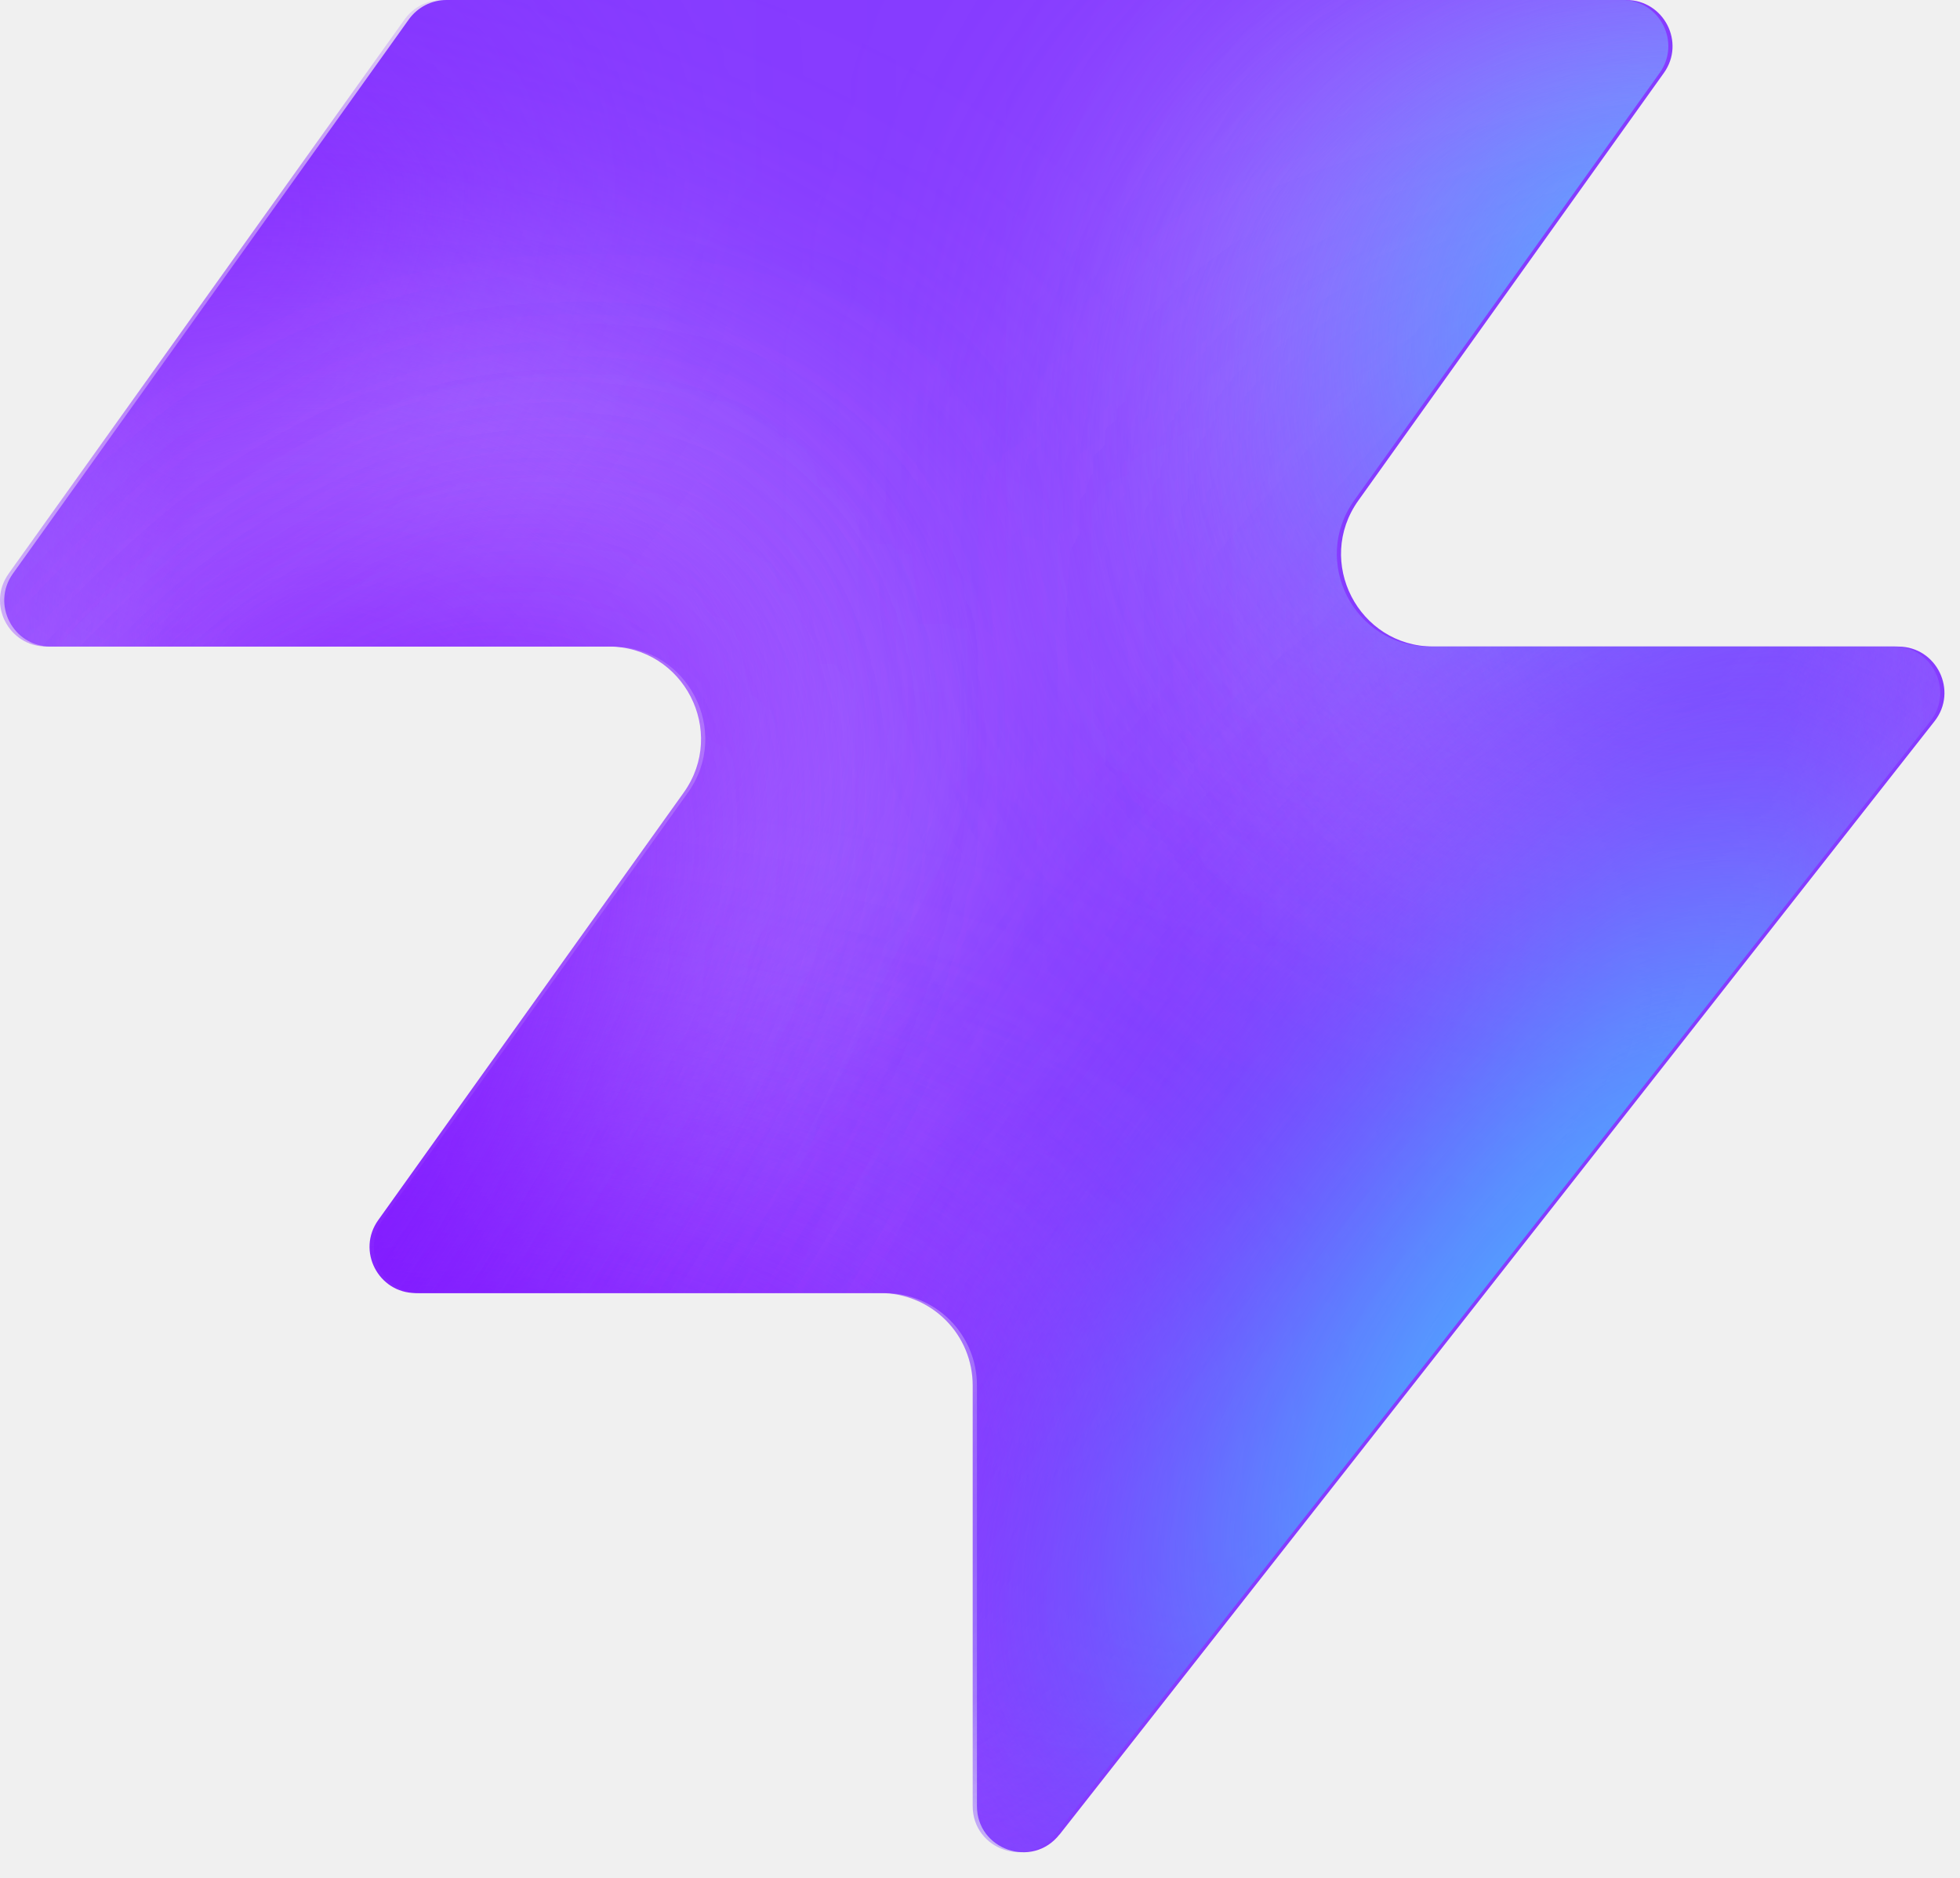
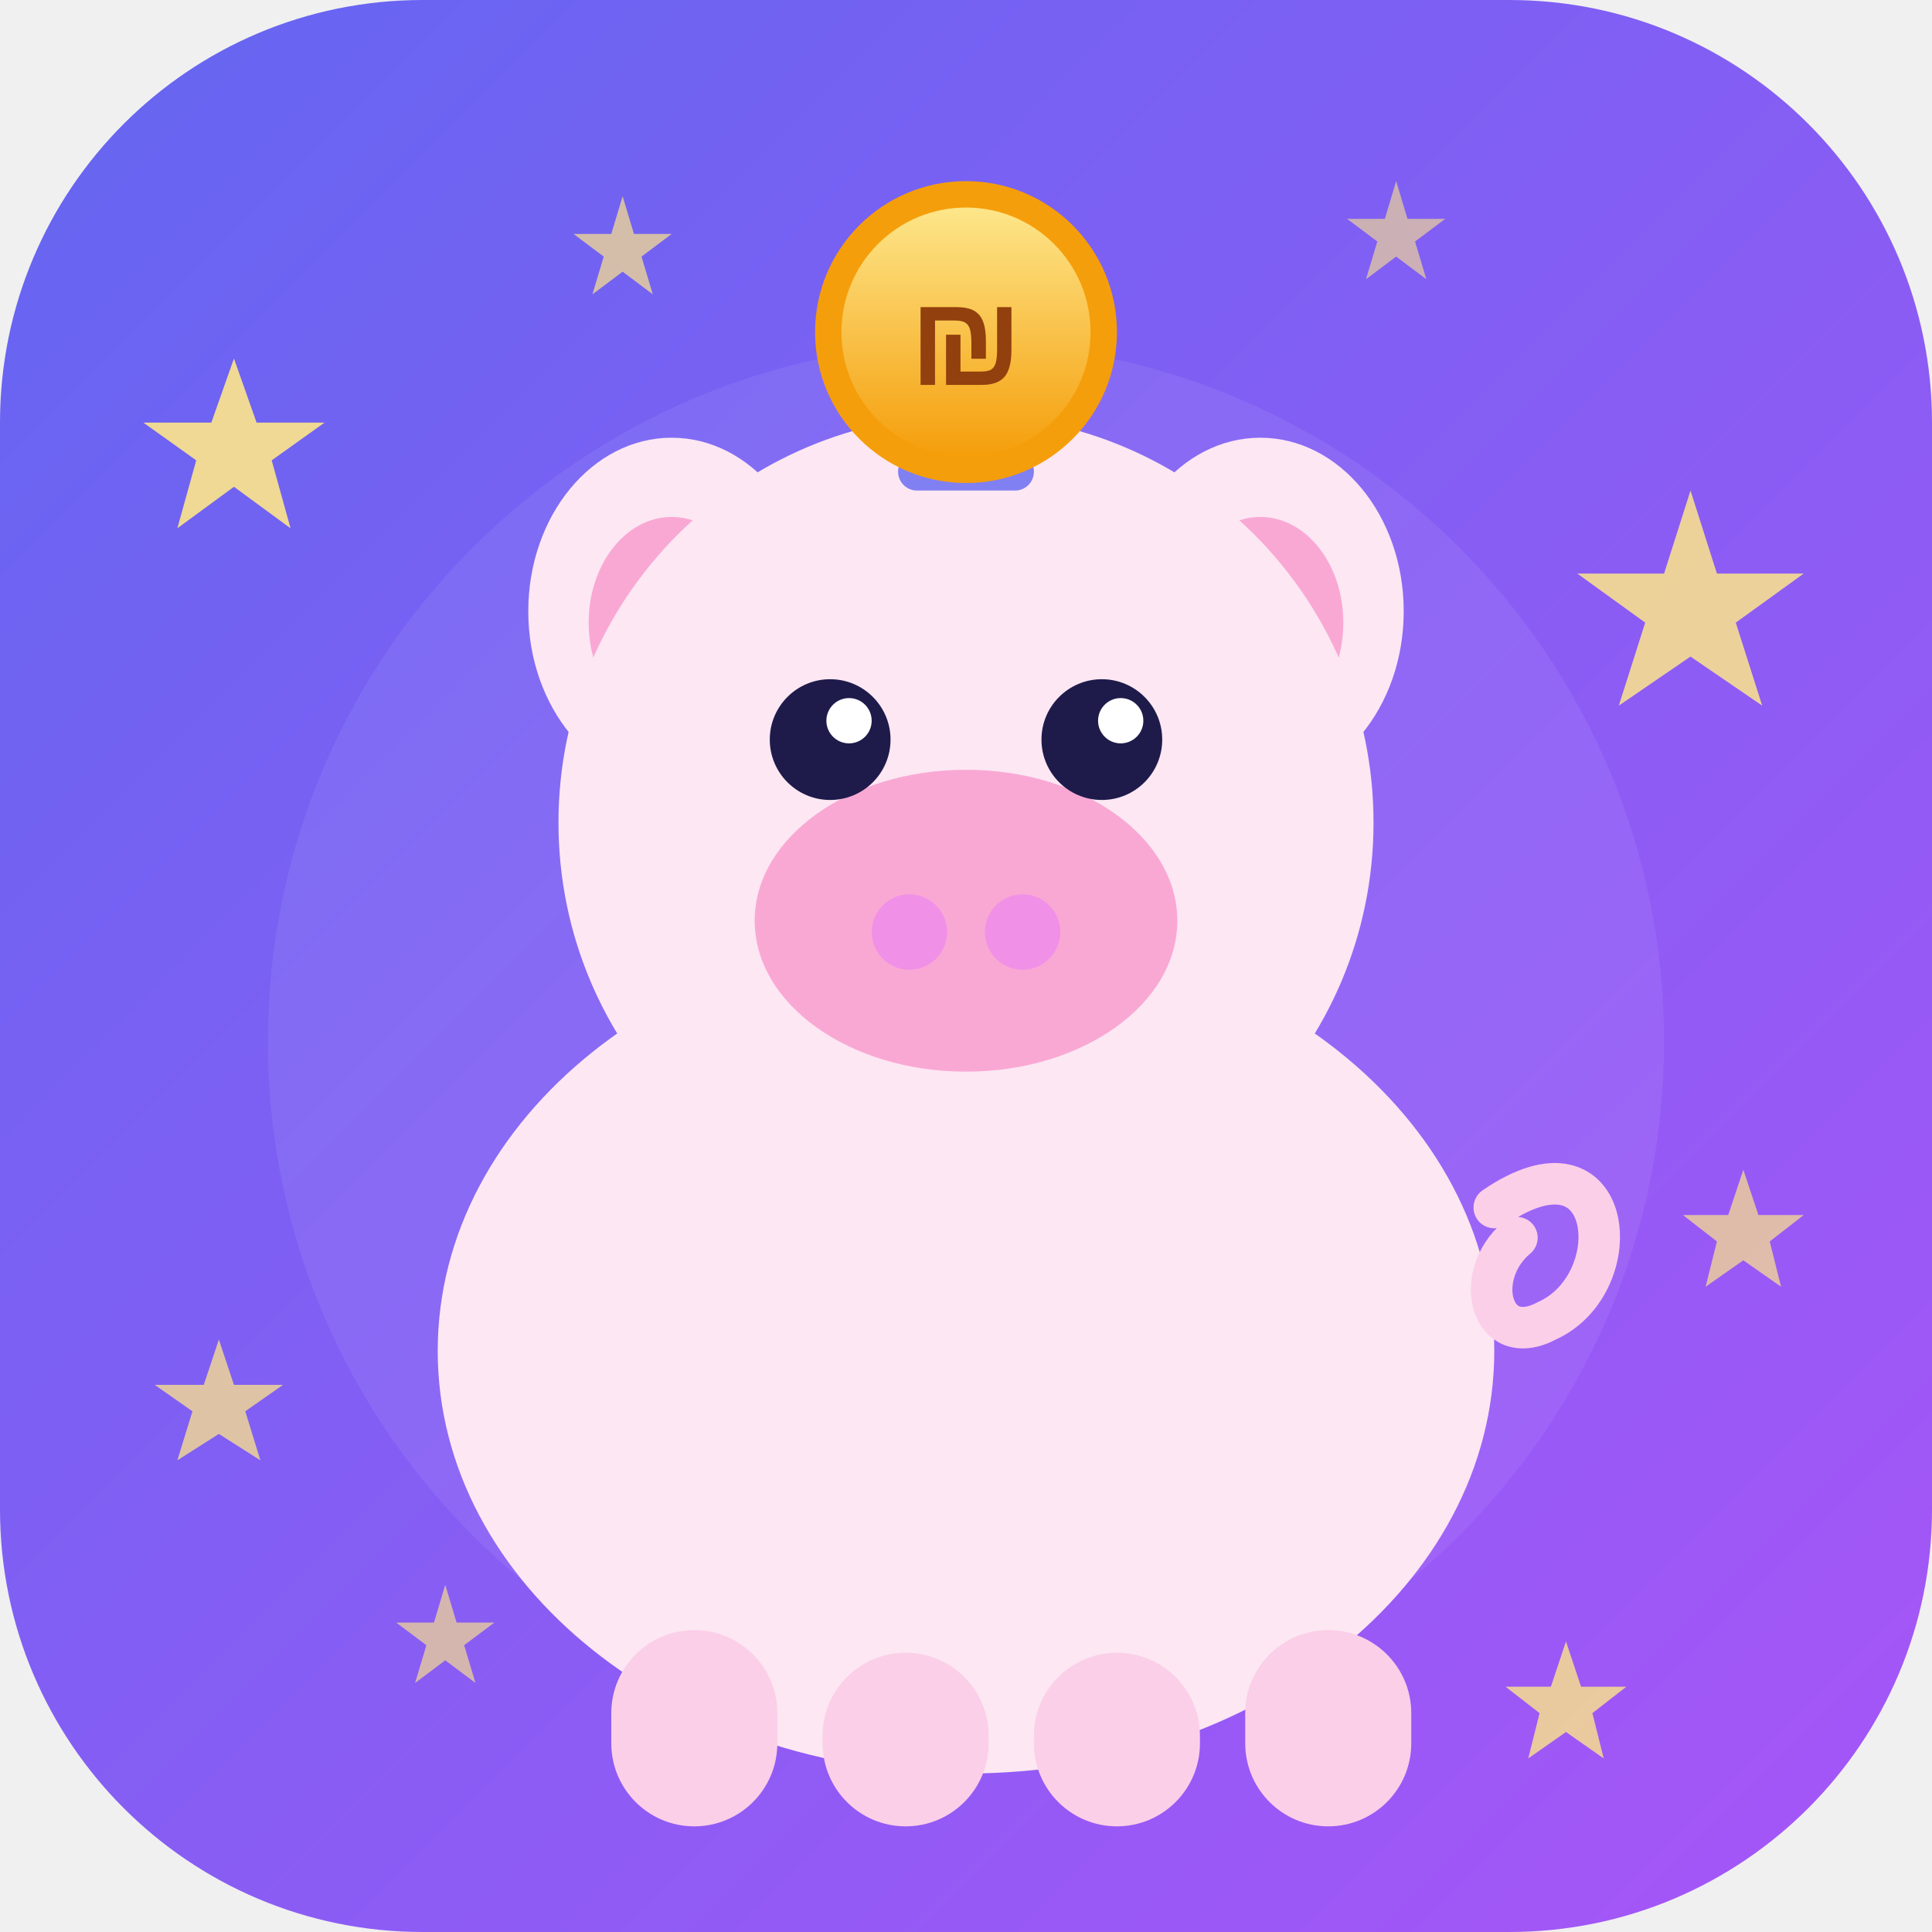
- <svg xmlns="http://www.w3.org/2000/svg" width="48" height="46" fill="none" viewBox="0 0 48 46">
-   <path fill="#863bff" d="M25.946 44.938c-.664.845-2.021.375-2.021-.698V33.937a2.26 2.26 0 0 0-2.262-2.262H10.287c-.92 0-1.456-1.04-.92-1.788l7.48-10.471c1.07-1.497 0-3.578-1.842-3.578H1.237c-.92 0-1.456-1.04-.92-1.788L10.013.474c.214-.297.556-.474.92-.474h28.894c.92 0 1.456 1.04.92 1.788l-7.48 10.471c-1.07 1.498 0 3.579 1.842 3.579h11.377c.943 0 1.473 1.088.89 1.83L25.947 44.94z" style="fill:#863bff;fill:color(display-p3 .525 .23 1);fill-opacity:1" />
-   <mask id="a" width="48" height="46" x="0" y="0" maskUnits="userSpaceOnUse" style="mask-type:alpha">
-     <path fill="#000" d="M25.842 44.938c-.664.844-2.021.375-2.021-.698V33.937a2.26 2.26 0 0 0-2.262-2.262H10.183c-.92 0-1.456-1.04-.92-1.788l7.48-10.471c1.07-1.498 0-3.579-1.842-3.579H1.133c-.92 0-1.456-1.04-.92-1.787L9.91.473c.214-.297.556-.474.92-.474h28.894c.92 0 1.456 1.04.92 1.788l-7.48 10.471c-1.07 1.498 0 3.578 1.842 3.578h11.377c.943 0 1.473 1.088.89 1.832L25.843 44.94z" style="fill:#000;fill-opacity:1" />
-   </mask>
-   <g mask="url(#a)">
-     <g filter="url(#b)">
-       <ellipse cx="5.508" cy="14.704" fill="#ede6ff" rx="5.508" ry="14.704" style="fill:#ede6ff;fill:color(display-p3 .927 .903 1);fill-opacity:1" transform="matrix(.00324 1 1 -.00324 -4.47 31.516)" />
-     </g>
-     <g filter="url(#c)">
-       <ellipse cx="10.399" cy="29.851" fill="#ede6ff" rx="10.399" ry="29.851" style="fill:#ede6ff;fill:color(display-p3 .927 .903 1);fill-opacity:1" transform="matrix(.00324 1 1 -.00324 -39.328 7.883)" />
-     </g>
-     <g filter="url(#d)">
-       <ellipse cx="5.508" cy="30.487" fill="#7e14ff" rx="5.508" ry="30.487" style="fill:#7e14ff;fill:color(display-p3 .492 .077 1);fill-opacity:1" transform="rotate(89.814 -25.913 -14.639)scale(1 -1)" />
-     </g>
-     <g filter="url(#e)">
-       <ellipse cx="5.508" cy="30.599" fill="#7e14ff" rx="5.508" ry="30.599" style="fill:#7e14ff;fill:color(display-p3 .492 .077 1);fill-opacity:1" transform="rotate(89.814 -32.644 -3.334)scale(1 -1)" />
-     </g>
-     <g filter="url(#f)">
-       <ellipse cx="5.508" cy="30.599" fill="#7e14ff" rx="5.508" ry="30.599" style="fill:#7e14ff;fill:color(display-p3 .492 .077 1);fill-opacity:1" transform="matrix(.00324 1 1 -.00324 -34.34 30.47)" />
-     </g>
-     <g filter="url(#g)">
-       <ellipse cx="14.072" cy="22.078" fill="#ede6ff" rx="14.072" ry="22.078" style="fill:#ede6ff;fill:color(display-p3 .927 .903 1);fill-opacity:1" transform="rotate(93.35 24.506 48.493)scale(-1 1)" />
-     </g>
-     <g filter="url(#h)">
-       <ellipse cx="3.47" cy="21.501" fill="#7e14ff" rx="3.47" ry="21.501" style="fill:#7e14ff;fill:color(display-p3 .492 .077 1);fill-opacity:1" transform="rotate(89.009 28.708 47.59)scale(-1 1)" />
-     </g>
-     <g filter="url(#i)">
-       <ellipse cx="3.47" cy="21.501" fill="#7e14ff" rx="3.47" ry="21.501" style="fill:#7e14ff;fill:color(display-p3 .492 .077 1);fill-opacity:1" transform="rotate(89.009 28.708 47.59)scale(-1 1)" />
-     </g>
-     <g filter="url(#j)">
-       <ellipse cx=".387" cy="8.972" fill="#7e14ff" rx="4.407" ry="29.108" style="fill:#7e14ff;fill:color(display-p3 .492 .077 1);fill-opacity:1" transform="rotate(39.51 .387 8.972)" />
-     </g>
-     <g filter="url(#k)">
-       <ellipse cx="47.523" cy="-6.092" fill="#7e14ff" rx="4.407" ry="29.108" style="fill:#7e14ff;fill:color(display-p3 .492 .077 1);fill-opacity:1" transform="rotate(37.892 47.523 -6.092)" />
-     </g>
-     <g filter="url(#l)">
-       <ellipse cx="41.412" cy="6.333" fill="#47bfff" rx="5.971" ry="9.665" style="fill:#47bfff;fill:color(display-p3 .28 .748 1);fill-opacity:1" transform="rotate(37.892 41.412 6.333)" />
-     </g>
-     <g filter="url(#m)">
-       <ellipse cx="-1.879" cy="38.332" fill="#7e14ff" rx="4.407" ry="29.108" style="fill:#7e14ff;fill:color(display-p3 .492 .077 1);fill-opacity:1" transform="rotate(37.892 -1.88 38.332)" />
-     </g>
-     <g filter="url(#n)">
-       <ellipse cx="-1.879" cy="38.332" fill="#7e14ff" rx="4.407" ry="29.108" style="fill:#7e14ff;fill:color(display-p3 .492 .077 1);fill-opacity:1" transform="rotate(37.892 -1.88 38.332)" />
-     </g>
-     <g filter="url(#o)">
-       <ellipse cx="35.651" cy="29.907" fill="#7e14ff" rx="4.407" ry="29.108" style="fill:#7e14ff;fill:color(display-p3 .492 .077 1);fill-opacity:1" transform="rotate(37.892 35.651 29.907)" />
-     </g>
-     <g filter="url(#p)">
-       <ellipse cx="38.418" cy="32.4" fill="#47bfff" rx="5.971" ry="15.297" style="fill:#47bfff;fill:color(display-p3 .28 .748 1);fill-opacity:1" transform="rotate(37.892 38.418 32.4)" />
-     </g>
-   </g>
+ <svg xmlns="http://www.w3.org/2000/svg" viewBox="0 0 512 512">
  <defs>
-     <filter id="b" width="60.045" height="41.654" x="-19.77" y="16.149" color-interpolation-filters="sRGB" filterUnits="userSpaceOnUse">
-       <feFlood flood-opacity="0" result="BackgroundImageFix" />
-       <feBlend in="SourceGraphic" in2="BackgroundImageFix" result="shape" />
-       <feGaussianBlur result="effect1_foregroundBlur_2002_17158" stdDeviation="7.659" />
-     </filter>
-     <filter id="c" width="90.34" height="51.437" x="-54.613" y="-7.533" color-interpolation-filters="sRGB" filterUnits="userSpaceOnUse">
-       <feFlood flood-opacity="0" result="BackgroundImageFix" />
-       <feBlend in="SourceGraphic" in2="BackgroundImageFix" result="shape" />
-       <feGaussianBlur result="effect1_foregroundBlur_2002_17158" stdDeviation="7.659" />
-     </filter>
-     <filter id="d" width="79.355" height="29.4" x="-49.64" y="2.03" color-interpolation-filters="sRGB" filterUnits="userSpaceOnUse">
-       <feFlood flood-opacity="0" result="BackgroundImageFix" />
-       <feBlend in="SourceGraphic" in2="BackgroundImageFix" result="shape" />
-       <feGaussianBlur result="effect1_foregroundBlur_2002_17158" stdDeviation="4.596" />
-     </filter>
-     <filter id="e" width="79.579" height="29.4" x="-45.045" y="20.029" color-interpolation-filters="sRGB" filterUnits="userSpaceOnUse">
-       <feFlood flood-opacity="0" result="BackgroundImageFix" />
-       <feBlend in="SourceGraphic" in2="BackgroundImageFix" result="shape" />
-       <feGaussianBlur result="effect1_foregroundBlur_2002_17158" stdDeviation="4.596" />
-     </filter>
-     <filter id="f" width="79.579" height="29.4" x="-43.513" y="21.178" color-interpolation-filters="sRGB" filterUnits="userSpaceOnUse">
-       <feFlood flood-opacity="0" result="BackgroundImageFix" />
-       <feBlend in="SourceGraphic" in2="BackgroundImageFix" result="shape" />
-       <feGaussianBlur result="effect1_foregroundBlur_2002_17158" stdDeviation="4.596" />
-     </filter>
-     <filter id="g" width="74.749" height="58.852" x="15.756" y="-17.901" color-interpolation-filters="sRGB" filterUnits="userSpaceOnUse">
-       <feFlood flood-opacity="0" result="BackgroundImageFix" />
-       <feBlend in="SourceGraphic" in2="BackgroundImageFix" result="shape" />
-       <feGaussianBlur result="effect1_foregroundBlur_2002_17158" stdDeviation="7.659" />
-     </filter>
-     <filter id="h" width="61.377" height="25.362" x="23.548" y="2.284" color-interpolation-filters="sRGB" filterUnits="userSpaceOnUse">
-       <feFlood flood-opacity="0" result="BackgroundImageFix" />
-       <feBlend in="SourceGraphic" in2="BackgroundImageFix" result="shape" />
-       <feGaussianBlur result="effect1_foregroundBlur_2002_17158" stdDeviation="4.596" />
-     </filter>
-     <filter id="i" width="61.377" height="25.362" x="23.548" y="2.284" color-interpolation-filters="sRGB" filterUnits="userSpaceOnUse">
-       <feFlood flood-opacity="0" result="BackgroundImageFix" />
-       <feBlend in="SourceGraphic" in2="BackgroundImageFix" result="shape" />
-       <feGaussianBlur result="effect1_foregroundBlur_2002_17158" stdDeviation="4.596" />
-     </filter>
-     <filter id="j" width="56.045" height="63.649" x="-27.636" y="-22.853" color-interpolation-filters="sRGB" filterUnits="userSpaceOnUse">
-       <feFlood flood-opacity="0" result="BackgroundImageFix" />
-       <feBlend in="SourceGraphic" in2="BackgroundImageFix" result="shape" />
-       <feGaussianBlur result="effect1_foregroundBlur_2002_17158" stdDeviation="4.596" />
-     </filter>
-     <filter id="k" width="54.814" height="64.646" x="20.116" y="-38.415" color-interpolation-filters="sRGB" filterUnits="userSpaceOnUse">
-       <feFlood flood-opacity="0" result="BackgroundImageFix" />
-       <feBlend in="SourceGraphic" in2="BackgroundImageFix" result="shape" />
-       <feGaussianBlur result="effect1_foregroundBlur_2002_17158" stdDeviation="4.596" />
-     </filter>
-     <filter id="l" width="33.541" height="35.313" x="24.641" y="-11.323" color-interpolation-filters="sRGB" filterUnits="userSpaceOnUse">
-       <feFlood flood-opacity="0" result="BackgroundImageFix" />
-       <feBlend in="SourceGraphic" in2="BackgroundImageFix" result="shape" />
-       <feGaussianBlur result="effect1_foregroundBlur_2002_17158" stdDeviation="4.596" />
-     </filter>
-     <filter id="m" width="54.814" height="64.646" x="-29.286" y="6.009" color-interpolation-filters="sRGB" filterUnits="userSpaceOnUse">
-       <feFlood flood-opacity="0" result="BackgroundImageFix" />
-       <feBlend in="SourceGraphic" in2="BackgroundImageFix" result="shape" />
-       <feGaussianBlur result="effect1_foregroundBlur_2002_17158" stdDeviation="4.596" />
-     </filter>
-     <filter id="n" width="54.814" height="64.646" x="-29.286" y="6.009" color-interpolation-filters="sRGB" filterUnits="userSpaceOnUse">
-       <feFlood flood-opacity="0" result="BackgroundImageFix" />
-       <feBlend in="SourceGraphic" in2="BackgroundImageFix" result="shape" />
-       <feGaussianBlur result="effect1_foregroundBlur_2002_17158" stdDeviation="4.596" />
-     </filter>
-     <filter id="o" width="54.814" height="64.646" x="8.244" y="-2.416" color-interpolation-filters="sRGB" filterUnits="userSpaceOnUse">
-       <feFlood flood-opacity="0" result="BackgroundImageFix" />
-       <feBlend in="SourceGraphic" in2="BackgroundImageFix" result="shape" />
-       <feGaussianBlur result="effect1_foregroundBlur_2002_17158" stdDeviation="4.596" />
-     </filter>
-     <filter id="p" width="39.409" height="43.623" x="18.713" y="10.588" color-interpolation-filters="sRGB" filterUnits="userSpaceOnUse">
-       <feFlood flood-opacity="0" result="BackgroundImageFix" />
-       <feBlend in="SourceGraphic" in2="BackgroundImageFix" result="shape" />
-       <feGaussianBlur result="effect1_foregroundBlur_2002_17158" stdDeviation="4.596" />
-     </filter>
+     <linearGradient id="bg" x1="0%" y1="0%" x2="100%" y2="100%">
+       <stop offset="0%" stop-color="#6366f1" />
+       <stop offset="100%" stop-color="#a855f7" />
+     </linearGradient>
+     <linearGradient id="coin" x1="0%" y1="0%" x2="0%" y2="100%">
+       <stop offset="0%" stop-color="#fde68a" />
+       <stop offset="100%" stop-color="#f59e0b" />
+     </linearGradient>
  </defs>
+   <rect width="512" height="512" rx="112" fill="url(#bg)" />
+   <circle cx="256" cy="276" r="185" fill="white" opacity="0.07" />
+   <polygon points="62,95 68,112 86,112 72,122 77,140 62,129 47,140 52,122 38,112 56,112" fill="#fde68a" opacity="0.9" />
+   <polygon points="58,355 62,367 75,367 65,374 69,387 58,380 47,387 51,374 41,367 54,367" fill="#fde68a" opacity="0.75" />
+   <polygon points="448,130 455,152 478,152 460,165 467,187 448,174 429,187 436,165 418,152 441,152" fill="#fde68a" opacity="0.85" />
+   <polygon points="462,310 466,322 478,322 469,329 472,341 462,334 452,341 455,329 446,322 458,322" fill="#fde68a" opacity="0.7" />
+   <polygon points="415,435 419,447 431,447 422,454 425,466 415,459 405,466 408,454 399,447 411,447" fill="#fde68a" opacity="0.8" />
+   <polygon points="118,420 121,430 131,430 123,436 126,446 118,440 110,446 113,436 105,430 115,430" fill="#fde68a" opacity="0.65" />
+   <polygon points="165,52 168,62 178,62 170,68 173,78 165,72 157,78 160,68 152,62 162,62" fill="#fde68a" opacity="0.7" />
+   <polygon points="370,48 373,58 383,58 375,64 378,74 370,68 362,74 365,64 357,58 367,58" fill="#fde68a" opacity="0.6" />
+   <ellipse cx="178" cy="162" rx="38" ry="46" fill="#fce7f3" />
+   <ellipse cx="334" cy="162" rx="38" ry="46" fill="#fce7f3" />
+   <ellipse cx="178" cy="165" rx="22" ry="28" fill="#f9a8d4" />
+   <ellipse cx="334" cy="165" rx="22" ry="28" fill="#f9a8d4" />
+   <circle cx="256" cy="218" r="108" fill="#fce7f3" />
+   <ellipse cx="256" cy="358" rx="140" ry="112" fill="#fce7f3" />
+   <rect x="162" y="432" width="44" height="52" rx="22" fill="#fbcfe8" />
+   <rect x="218" y="438" width="44" height="46" rx="22" fill="#fbcfe8" />
+   <rect x="274" y="438" width="44" height="46" rx="22" fill="#fbcfe8" />
+   <rect x="330" y="432" width="44" height="52" rx="22" fill="#fbcfe8" />
+   <path d="M396 320 C428 298 432 340 410 350 C395 358 390 338 402 328" stroke="#fbcfe8" stroke-width="11" fill="none" stroke-linecap="round" />
+   <ellipse cx="256" cy="244" rx="56" ry="40" fill="#f9a8d4" />
+   <circle cx="241" cy="247" r="10" fill="#e879f9" opacity="0.5" />
+   <circle cx="271" cy="247" r="10" fill="#e879f9" opacity="0.5" />
+   <circle cx="220" cy="196" r="16" fill="#1e1b4b" />
+   <circle cx="292" cy="196" r="16" fill="#1e1b4b" />
+   <circle cx="225" cy="191" r="6" fill="white" />
+   <circle cx="297" cy="191" r="6" fill="white" />
+   <rect x="238" y="120" width="36" height="10" rx="5" fill="#6366f1" opacity="0.8" />
+   <circle cx="256" cy="88" r="40" fill="#f59e0b" />
+   <circle cx="256" cy="88" r="33" fill="url(#coin)" />
+   <text x="256" y="102" text-anchor="middle" font-family="Arial,Helvetica,sans-serif" font-size="34" font-weight="900" fill="#92400e">₪</text>
</svg>
